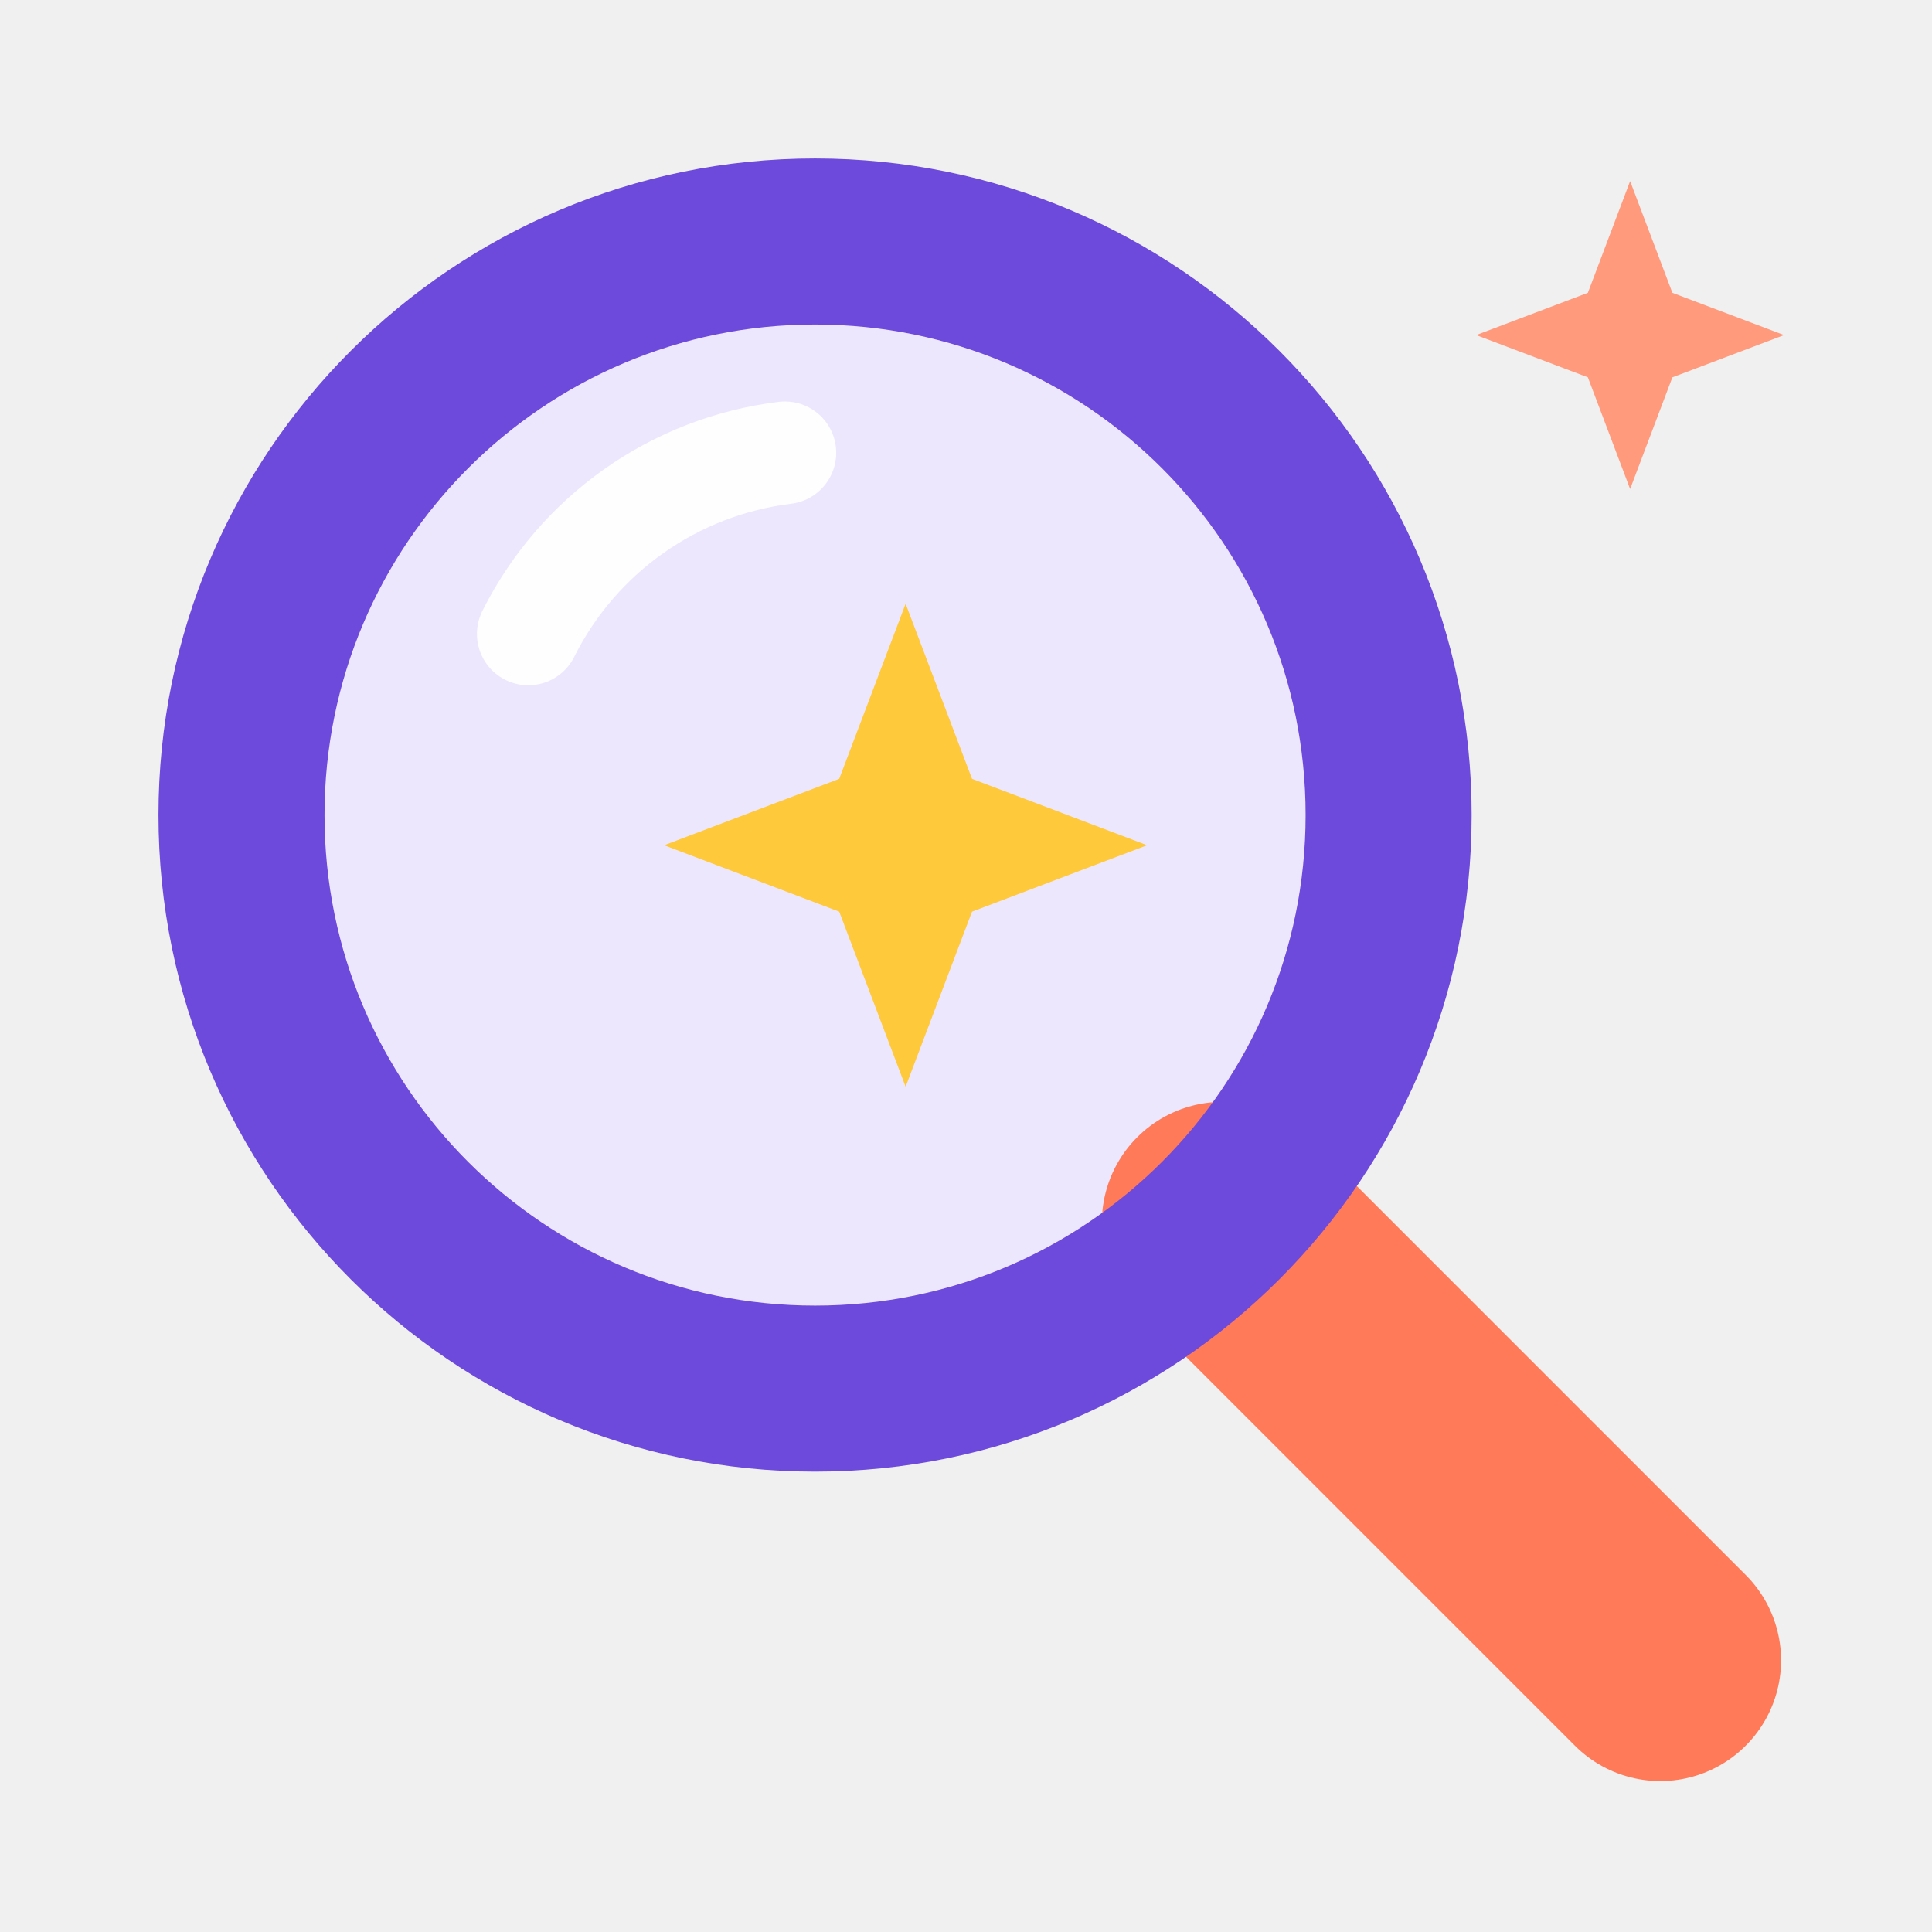
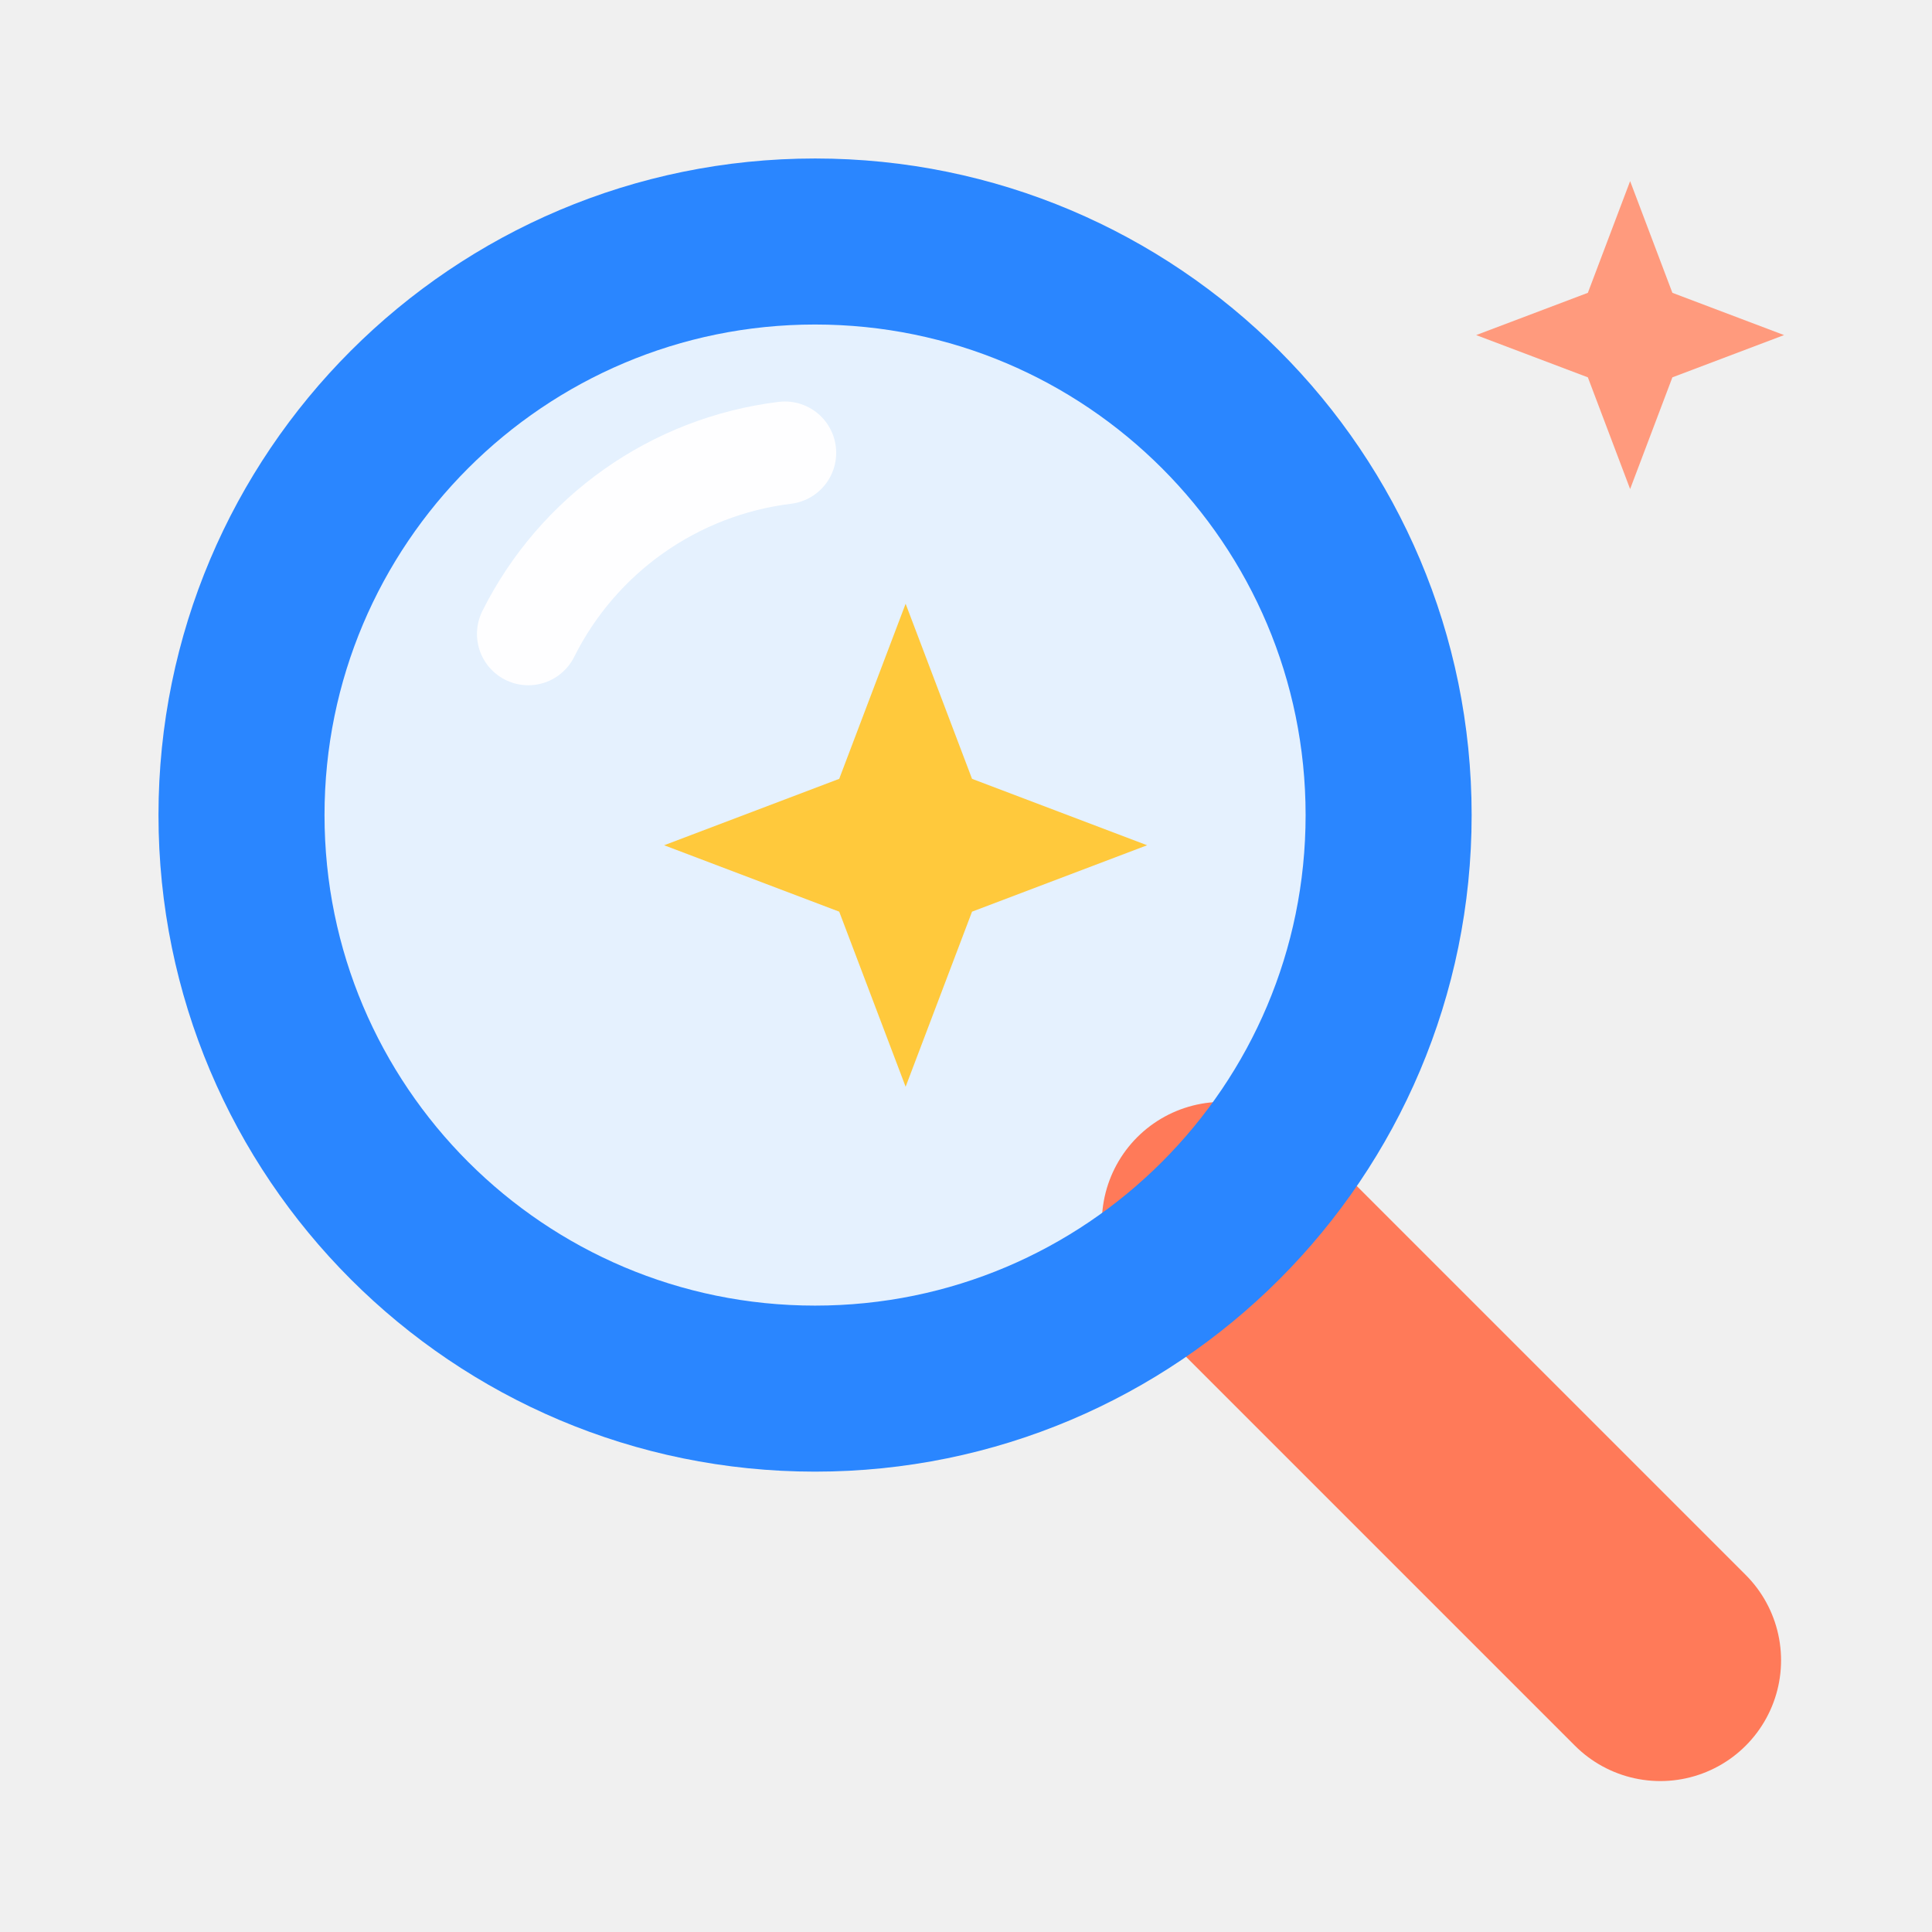
<svg xmlns="http://www.w3.org/2000/svg" viewBox="0 0 64 64" width="64" height="64">
-   <circle cx="27" cy="27" r="19" fill="#ece6ff" fill-opacity="0.9" />
+   <circle cx="27" cy="27" r="19" fill="#e3f1ff" fill-opacity="0.9" />
  <path d="M40.500 40.500L55 55" stroke="#ff7a59" stroke-width="8" stroke-linecap="round" />
-   <circle cx="27" cy="27" r="19" fill="none" stroke="#6d49dc" stroke-width="5.500" />
+   <circle cx="27" cy="27" r="19" fill="none" stroke="#2a86ff" stroke-width="5.500" />
  <path d="M17.500 21A11 11 0 0 1 26 15" fill="none" stroke="#fff" stroke-width="3.400" stroke-linecap="round" opacity="0.95" />
  <path d="M30 20l2.200 5.800 5.800 2.200-5.800 2.200L30 36l-2.200-5.800-5.800-2.200 5.800-2.200z" fill="#ffc93c" />
  <path d="M54 6l1.400 3.700 3.700 1.400-3.700 1.400L54 16.200l-1.400-3.700-3.700-1.400 3.700-1.400z" fill="#ff9a7d" />
</svg>
